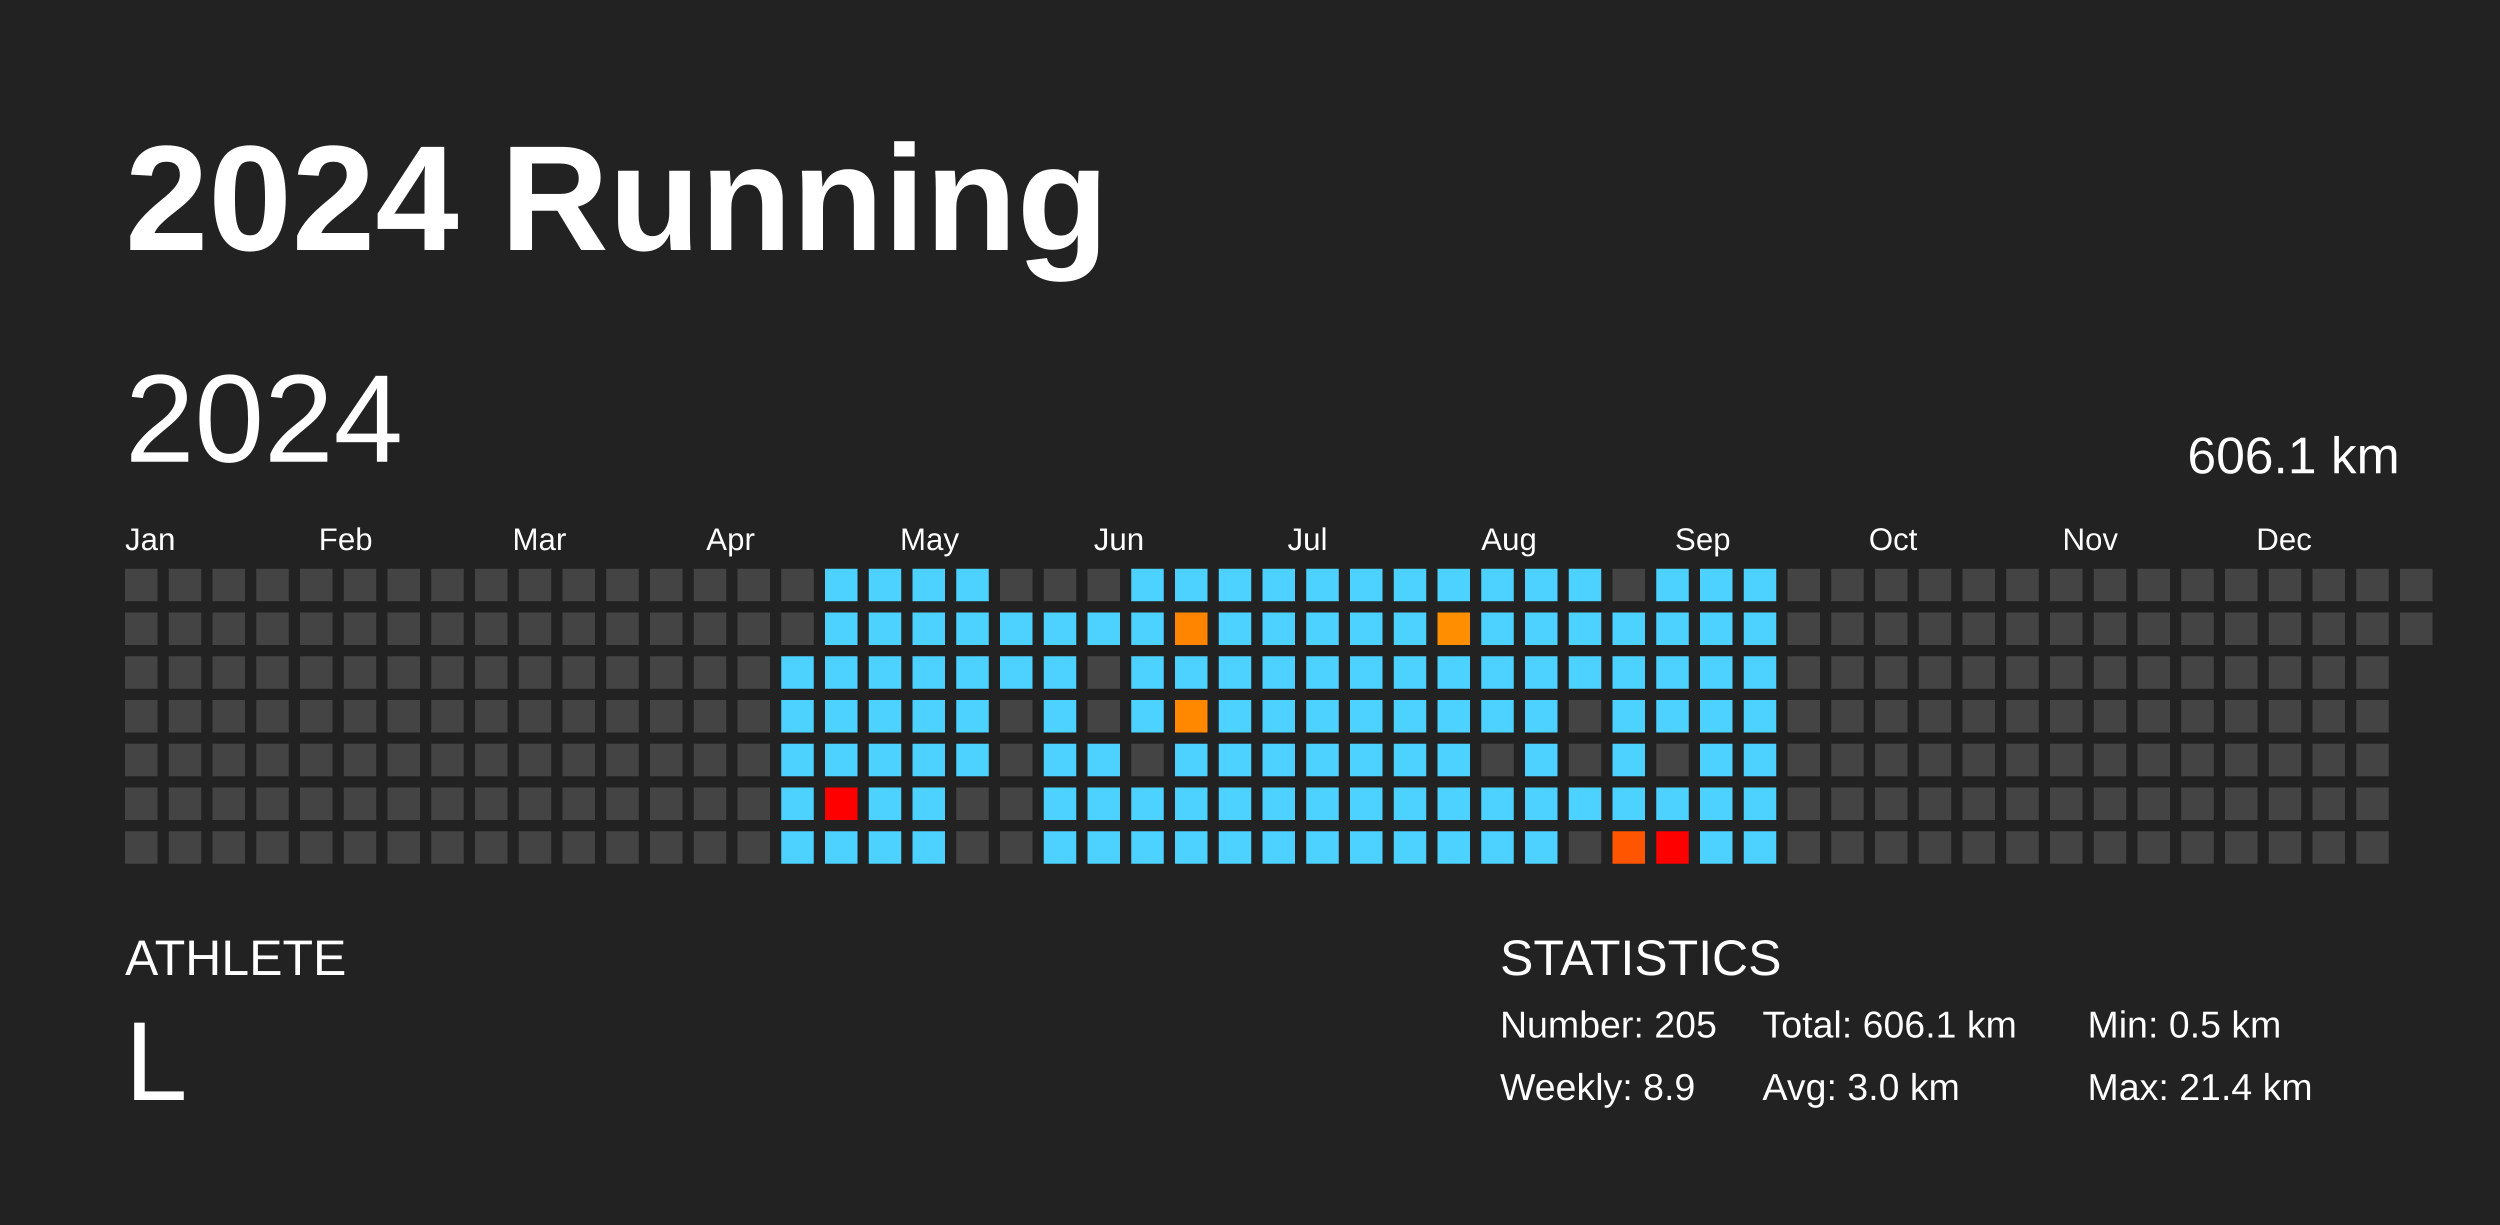
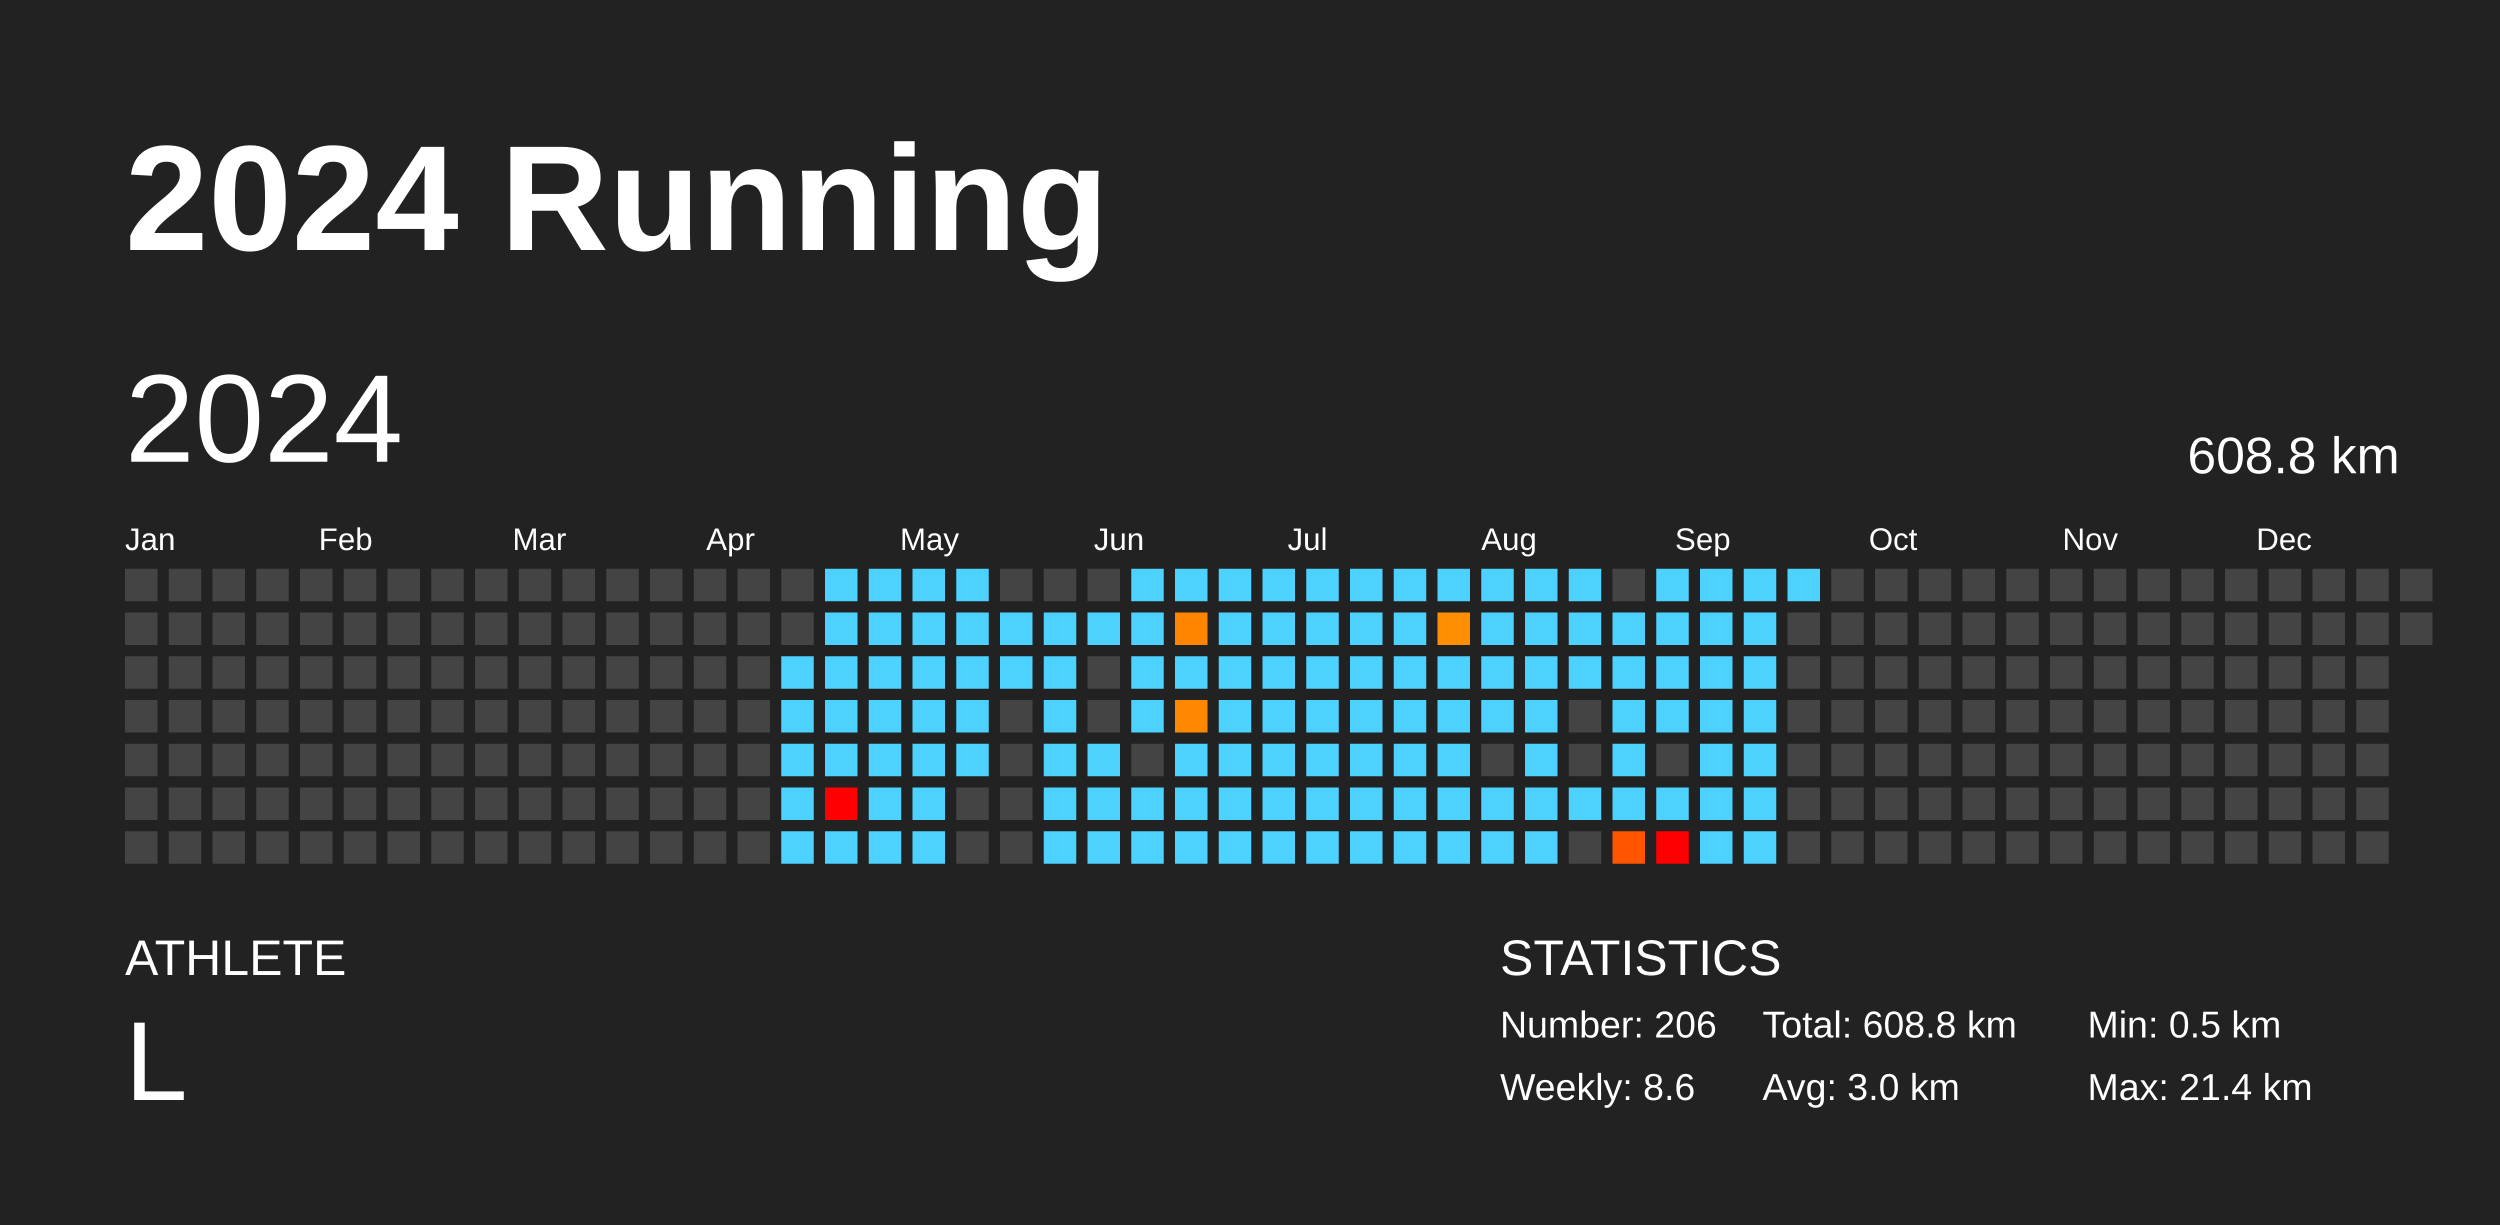
<svg xmlns="http://www.w3.org/2000/svg" baseProfile="full" height="98mm" version="1.1" viewBox="0,0,200,98" width="200mm">
  <defs />
  <rect fill="#222222" height="98" width="200" x="0" y="0" />
  <text fill="#FFFFFF" style="font-size:12px; font-family:Arial; font-weight:bold;" x="10" y="20">2024 Running</text>
  <text fill="#FFFFFF" style="font-size:4px; font-family:Arial" x="10" y="78">ATHLETE</text>
  <text fill="#FFFFFF" style="font-size:9px; font-family:Arial" x="10" y="88">L</text>
  <text fill="#FFFFFF" style="font-size:4px; font-family:Arial" x="120" y="78">STATISTICS</text>
-   <text fill="#FFFFFF" style="font-size:3px; font-family:Arial" x="120" y="83">Number: 205</text>
-   <text fill="#FFFFFF" style="font-size:3px; font-family:Arial" x="120" y="88">Weekly: 8.9</text>
-   <text fill="#FFFFFF" style="font-size:3px; font-family:Arial" x="141" y="83">Total: 606.1 km</text>
+   <text fill="#FFFFFF" style="font-size:3px; font-family:Arial" x="120" y="83">Number: 206</text>
+   <text fill="#FFFFFF" style="font-size:3px; font-family:Arial" x="120" y="88">Weekly: 8.6</text>
+   <text fill="#FFFFFF" style="font-size:3px; font-family:Arial" x="141" y="83">Total: 608.8 km</text>
  <text fill="#FFFFFF" style="font-size:3px; font-family:Arial" x="141" y="88">Avg: 3.0 km</text>
  <text fill="#FFFFFF" style="font-size:3px; font-family:Arial" x="167" y="83">Min: 0.5 km</text>
  <text fill="#FFFFFF" style="font-size:3px; font-family:Arial" x="167" y="88">Max: 21.4 km</text>
  <text dominant-baseline="hanging" fill="#FFFFFF" style="font-size:10.0px; font-family:Arial;" x="10" y="30">2024</text>
-   <text dominant-baseline="hanging" fill="#FFFFFF" style="font-size:4.125px; font-family:Arial;" x="175" y="35">606.1 km</text>
+   <text dominant-baseline="hanging" fill="#FFFFFF" style="font-size:4.125px; font-family:Arial;" x="175" y="35">608.8 km</text>
  <text fill="#FFFFFF" style="font-size:2.5px; font-family:Arial" x="10.0" y="44">Jan</text>
  <text fill="#FFFFFF" style="font-size:2.5px; font-family:Arial" x="25.5" y="44">Feb</text>
  <text fill="#FFFFFF" style="font-size:2.5px; font-family:Arial" x="41.0" y="44">Mar</text>
  <text fill="#FFFFFF" style="font-size:2.5px; font-family:Arial" x="56.5" y="44">Apr</text>
  <text fill="#FFFFFF" style="font-size:2.5px; font-family:Arial" x="72.0" y="44">May</text>
  <text fill="#FFFFFF" style="font-size:2.5px; font-family:Arial" x="87.5" y="44">Jun</text>
  <text fill="#FFFFFF" style="font-size:2.5px; font-family:Arial" x="103.0" y="44">Jul</text>
  <text fill="#FFFFFF" style="font-size:2.5px; font-family:Arial" x="118.5" y="44">Aug</text>
  <text fill="#FFFFFF" style="font-size:2.5px; font-family:Arial" x="134.0" y="44">Sep</text>
  <text fill="#FFFFFF" style="font-size:2.5px; font-family:Arial" x="149.5" y="44">Oct</text>
  <text fill="#FFFFFF" style="font-size:2.5px; font-family:Arial" x="165.0" y="44">Nov</text>
  <text fill="#FFFFFF" style="font-size:2.5px; font-family:Arial" x="180.5" y="44">Dec</text>
  <rect fill="#444444" height="2.6" width="2.6" x="10.0" y="45.5" />
  <rect fill="#444444" height="2.6" width="2.6" x="10.0" y="49.0" />
  <rect fill="#444444" height="2.6" width="2.6" x="10.0" y="52.5" />
  <rect fill="#444444" height="2.6" width="2.6" x="10.0" y="56.0" />
  <rect fill="#444444" height="2.6" width="2.6" x="10.0" y="59.5" />
  <rect fill="#444444" height="2.6" width="2.6" x="10.0" y="63.0" />
  <rect fill="#444444" height="2.6" width="2.6" x="10.0" y="66.5" />
  <rect fill="#444444" height="2.6" width="2.6" x="13.5" y="45.5" />
  <rect fill="#444444" height="2.6" width="2.6" x="13.5" y="49.0" />
  <rect fill="#444444" height="2.6" width="2.6" x="13.5" y="52.5" />
  <rect fill="#444444" height="2.6" width="2.6" x="13.5" y="56.0" />
  <rect fill="#444444" height="2.6" width="2.6" x="13.5" y="59.5" />
  <rect fill="#444444" height="2.6" width="2.6" x="13.5" y="63.0" />
  <rect fill="#444444" height="2.6" width="2.6" x="13.5" y="66.5" />
  <rect fill="#444444" height="2.6" width="2.6" x="17.0" y="45.5" />
  <rect fill="#444444" height="2.6" width="2.6" x="17.0" y="49.0" />
  <rect fill="#444444" height="2.6" width="2.6" x="17.0" y="52.5" />
  <rect fill="#444444" height="2.6" width="2.6" x="17.0" y="56.0" />
  <rect fill="#444444" height="2.6" width="2.6" x="17.0" y="59.5" />
  <rect fill="#444444" height="2.6" width="2.6" x="17.0" y="63.0" />
  <rect fill="#444444" height="2.6" width="2.6" x="17.0" y="66.5" />
  <rect fill="#444444" height="2.6" width="2.6" x="20.5" y="45.5" />
  <rect fill="#444444" height="2.6" width="2.6" x="20.5" y="49.0" />
  <rect fill="#444444" height="2.6" width="2.6" x="20.5" y="52.5" />
  <rect fill="#444444" height="2.6" width="2.6" x="20.5" y="56.0" />
  <rect fill="#444444" height="2.6" width="2.6" x="20.5" y="59.5" />
  <rect fill="#444444" height="2.6" width="2.6" x="20.5" y="63.0" />
  <rect fill="#444444" height="2.6" width="2.6" x="20.5" y="66.5" />
  <rect fill="#444444" height="2.6" width="2.6" x="24.0" y="45.5" />
  <rect fill="#444444" height="2.6" width="2.6" x="24.0" y="49.0" />
  <rect fill="#444444" height="2.6" width="2.6" x="24.0" y="52.5" />
  <rect fill="#444444" height="2.6" width="2.6" x="24.0" y="56.0" />
  <rect fill="#444444" height="2.6" width="2.6" x="24.0" y="59.5" />
  <rect fill="#444444" height="2.6" width="2.6" x="24.0" y="63.0" />
  <rect fill="#444444" height="2.6" width="2.6" x="24.0" y="66.5" />
  <rect fill="#444444" height="2.6" width="2.6" x="27.5" y="45.5" />
  <rect fill="#444444" height="2.6" width="2.6" x="27.5" y="49.0" />
  <rect fill="#444444" height="2.6" width="2.6" x="27.5" y="52.5" />
  <rect fill="#444444" height="2.6" width="2.6" x="27.5" y="56.0" />
  <rect fill="#444444" height="2.6" width="2.6" x="27.5" y="59.5" />
  <rect fill="#444444" height="2.6" width="2.6" x="27.5" y="63.0" />
  <rect fill="#444444" height="2.6" width="2.6" x="27.5" y="66.5" />
  <rect fill="#444444" height="2.6" width="2.6" x="31.0" y="45.5" />
  <rect fill="#444444" height="2.6" width="2.6" x="31.0" y="49.0" />
  <rect fill="#444444" height="2.6" width="2.6" x="31.0" y="52.5" />
  <rect fill="#444444" height="2.6" width="2.6" x="31.0" y="56.0" />
  <rect fill="#444444" height="2.6" width="2.6" x="31.0" y="59.5" />
  <rect fill="#444444" height="2.6" width="2.6" x="31.0" y="63.0" />
  <rect fill="#444444" height="2.6" width="2.6" x="31.0" y="66.5" />
  <rect fill="#444444" height="2.6" width="2.6" x="34.5" y="45.5" />
  <rect fill="#444444" height="2.6" width="2.6" x="34.5" y="49.0" />
  <rect fill="#444444" height="2.6" width="2.6" x="34.5" y="52.5" />
  <rect fill="#444444" height="2.6" width="2.6" x="34.5" y="56.0" />
  <rect fill="#444444" height="2.6" width="2.6" x="34.5" y="59.5" />
  <rect fill="#444444" height="2.6" width="2.6" x="34.5" y="63.0" />
  <rect fill="#444444" height="2.6" width="2.6" x="34.5" y="66.5" />
  <rect fill="#444444" height="2.6" width="2.6" x="38.0" y="45.5" />
  <rect fill="#444444" height="2.6" width="2.6" x="38.0" y="49.0" />
  <rect fill="#444444" height="2.6" width="2.6" x="38.0" y="52.5" />
  <rect fill="#444444" height="2.6" width="2.6" x="38.0" y="56.0" />
  <rect fill="#444444" height="2.6" width="2.6" x="38.0" y="59.5" />
  <rect fill="#444444" height="2.6" width="2.6" x="38.0" y="63.0" />
  <rect fill="#444444" height="2.6" width="2.6" x="38.0" y="66.5" />
  <rect fill="#444444" height="2.6" width="2.6" x="41.5" y="45.5" />
  <rect fill="#444444" height="2.6" width="2.6" x="41.5" y="49.0" />
  <rect fill="#444444" height="2.6" width="2.6" x="41.5" y="52.5" />
  <rect fill="#444444" height="2.6" width="2.6" x="41.5" y="56.0" />
  <rect fill="#444444" height="2.6" width="2.6" x="41.5" y="59.5" />
  <rect fill="#444444" height="2.6" width="2.6" x="41.5" y="63.0" />
  <rect fill="#444444" height="2.6" width="2.6" x="41.5" y="66.5" />
  <rect fill="#444444" height="2.6" width="2.6" x="45.0" y="45.5" />
  <rect fill="#444444" height="2.6" width="2.6" x="45.0" y="49.0" />
  <rect fill="#444444" height="2.6" width="2.6" x="45.0" y="52.5" />
  <rect fill="#444444" height="2.6" width="2.6" x="45.0" y="56.0" />
  <rect fill="#444444" height="2.6" width="2.6" x="45.0" y="59.5" />
  <rect fill="#444444" height="2.6" width="2.6" x="45.0" y="63.0" />
  <rect fill="#444444" height="2.6" width="2.6" x="45.0" y="66.5" />
  <rect fill="#444444" height="2.6" width="2.6" x="48.5" y="45.5" />
  <rect fill="#444444" height="2.6" width="2.6" x="48.5" y="49.0" />
  <rect fill="#444444" height="2.6" width="2.6" x="48.5" y="52.5" />
  <rect fill="#444444" height="2.6" width="2.6" x="48.5" y="56.0" />
  <rect fill="#444444" height="2.6" width="2.6" x="48.5" y="59.5" />
  <rect fill="#444444" height="2.6" width="2.6" x="48.5" y="63.0" />
  <rect fill="#444444" height="2.6" width="2.6" x="48.5" y="66.5" />
  <rect fill="#444444" height="2.6" width="2.6" x="52.0" y="45.5" />
  <rect fill="#444444" height="2.6" width="2.6" x="52.0" y="49.0" />
  <rect fill="#444444" height="2.6" width="2.6" x="52.0" y="52.5" />
  <rect fill="#444444" height="2.6" width="2.6" x="52.0" y="56.0" />
  <rect fill="#444444" height="2.6" width="2.6" x="52.0" y="59.5" />
  <rect fill="#444444" height="2.6" width="2.6" x="52.0" y="63.0" />
  <rect fill="#444444" height="2.6" width="2.6" x="52.0" y="66.5" />
  <rect fill="#444444" height="2.6" width="2.6" x="55.5" y="45.5" />
  <rect fill="#444444" height="2.6" width="2.6" x="55.5" y="49.0" />
  <rect fill="#444444" height="2.6" width="2.6" x="55.5" y="52.5" />
  <rect fill="#444444" height="2.6" width="2.6" x="55.5" y="56.0" />
  <rect fill="#444444" height="2.6" width="2.6" x="55.5" y="59.5" />
  <rect fill="#444444" height="2.6" width="2.6" x="55.5" y="63.0" />
  <rect fill="#444444" height="2.6" width="2.6" x="55.5" y="66.5" />
  <rect fill="#444444" height="2.6" width="2.6" x="59.0" y="45.5" />
  <rect fill="#444444" height="2.6" width="2.6" x="59.0" y="49.0" />
  <rect fill="#444444" height="2.6" width="2.6" x="59.0" y="52.5" />
  <rect fill="#444444" height="2.6" width="2.6" x="59.0" y="56.0" />
  <rect fill="#444444" height="2.6" width="2.6" x="59.0" y="59.5" />
  <rect fill="#444444" height="2.6" width="2.6" x="59.0" y="63.0" />
  <rect fill="#444444" height="2.6" width="2.6" x="59.0" y="66.5" />
  <rect fill="#444444" height="2.6" width="2.6" x="62.5" y="45.5" />
  <rect fill="#444444" height="2.6" width="2.6" x="62.5" y="49.0" />
  <rect fill="#4dd2ff" height="2.6" width="2.6" x="62.5" y="52.5" />
  <rect fill="#4dd2ff" height="2.6" width="2.6" x="62.5" y="56.0" />
  <rect fill="#4dd2ff" height="2.6" width="2.6" x="62.5" y="59.5" />
  <rect fill="#4dd2ff" height="2.6" width="2.6" x="62.5" y="63.0" />
  <rect fill="#4dd2ff" height="2.6" width="2.6" x="62.5" y="66.5" />
  <rect fill="#4dd2ff" height="2.6" width="2.6" x="66.0" y="45.5" />
  <rect fill="#4dd2ff" height="2.6" width="2.6" x="66.0" y="49.0" />
  <rect fill="#4dd2ff" height="2.6" width="2.6" x="66.0" y="52.5" />
  <rect fill="#4dd2ff" height="2.6" width="2.6" x="66.0" y="56.0" />
  <rect fill="#4dd2ff" height="2.6" width="2.6" x="66.0" y="59.5" />
  <rect fill="red" height="2.6" width="2.6" x="66.0" y="63.0" />
  <rect fill="#4dd2ff" height="2.6" width="2.6" x="66.0" y="66.5" />
  <rect fill="#4dd2ff" height="2.6" width="2.6" x="69.5" y="45.5" />
  <rect fill="#4dd2ff" height="2.6" width="2.6" x="69.5" y="49.0" />
  <rect fill="#4dd2ff" height="2.6" width="2.6" x="69.5" y="52.5" />
  <rect fill="#4dd2ff" height="2.6" width="2.6" x="69.5" y="56.0" />
  <rect fill="#4dd2ff" height="2.6" width="2.6" x="69.5" y="59.5" />
  <rect fill="#4dd2ff" height="2.6" width="2.6" x="69.5" y="63.0" />
  <rect fill="#4dd2ff" height="2.6" width="2.6" x="69.5" y="66.5" />
  <rect fill="#4dd2ff" height="2.6" width="2.6" x="73.0" y="45.5" />
  <rect fill="#4dd2ff" height="2.6" width="2.6" x="73.0" y="49.0" />
  <rect fill="#4dd2ff" height="2.6" width="2.6" x="73.0" y="52.5" />
  <rect fill="#4dd2ff" height="2.6" width="2.6" x="73.0" y="56.0" />
  <rect fill="#4dd2ff" height="2.6" width="2.6" x="73.0" y="59.5" />
  <rect fill="#4dd2ff" height="2.6" width="2.6" x="73.0" y="63.0" />
  <rect fill="#4dd2ff" height="2.6" width="2.6" x="73.0" y="66.5" />
  <rect fill="#4dd2ff" height="2.6" width="2.6" x="76.5" y="45.5" />
  <rect fill="#4dd2ff" height="2.6" width="2.6" x="76.5" y="49.0" />
  <rect fill="#4dd2ff" height="2.6" width="2.6" x="76.5" y="52.5" />
  <rect fill="#4dd2ff" height="2.6" width="2.6" x="76.5" y="56.0" />
  <rect fill="#4dd2ff" height="2.6" width="2.6" x="76.5" y="59.5" />
  <rect fill="#444444" height="2.6" width="2.6" x="76.5" y="63.0" />
  <rect fill="#444444" height="2.6" width="2.6" x="76.5" y="66.5" />
  <rect fill="#444444" height="2.6" width="2.6" x="80.0" y="45.5" />
  <rect fill="#4dd2ff" height="2.6" width="2.6" x="80.0" y="49.0" />
  <rect fill="#4dd2ff" height="2.6" width="2.6" x="80.0" y="52.5" />
  <rect fill="#444444" height="2.6" width="2.6" x="80.0" y="56.0" />
  <rect fill="#444444" height="2.6" width="2.6" x="80.0" y="59.5" />
  <rect fill="#444444" height="2.6" width="2.6" x="80.0" y="63.0" />
  <rect fill="#444444" height="2.6" width="2.6" x="80.0" y="66.5" />
  <rect fill="#444444" height="2.6" width="2.6" x="83.5" y="45.5" />
  <rect fill="#4dd2ff" height="2.6" width="2.6" x="83.5" y="49.0" />
  <rect fill="#4dd2ff" height="2.6" width="2.6" x="83.5" y="52.5" />
  <rect fill="#4dd2ff" height="2.6" width="2.6" x="83.5" y="56.0" />
  <rect fill="#4dd2ff" height="2.6" width="2.6" x="83.5" y="59.5" />
  <rect fill="#4dd2ff" height="2.6" width="2.6" x="83.5" y="63.0" />
  <rect fill="#4dd2ff" height="2.6" width="2.6" x="83.5" y="66.5" />
  <rect fill="#444444" height="2.6" width="2.6" x="87.0" y="45.5" />
  <rect fill="#4dd2ff" height="2.6" width="2.6" x="87.0" y="49.0" />
  <rect fill="#444444" height="2.6" width="2.6" x="87.0" y="52.5" />
  <rect fill="#444444" height="2.6" width="2.6" x="87.0" y="56.0" />
  <rect fill="#4dd2ff" height="2.6" width="2.6" x="87.0" y="59.5" />
  <rect fill="#4dd2ff" height="2.6" width="2.6" x="87.0" y="63.0" />
  <rect fill="#4dd2ff" height="2.6" width="2.6" x="87.0" y="66.5" />
  <rect fill="#4dd2ff" height="2.6" width="2.6" x="90.5" y="45.5" />
  <rect fill="#4dd2ff" height="2.6" width="2.6" x="90.5" y="49.0" />
  <rect fill="#4dd2ff" height="2.6" width="2.6" x="90.5" y="52.5" />
  <rect fill="#4dd2ff" height="2.6" width="2.6" x="90.5" y="56.0" />
  <rect fill="#444444" height="2.6" width="2.6" x="90.5" y="59.5" />
  <rect fill="#4dd2ff" height="2.6" width="2.6" x="90.5" y="63.0" />
  <rect fill="#4dd2ff" height="2.6" width="2.6" x="90.5" y="66.5" />
  <rect fill="#4dd2ff" height="2.6" width="2.6" x="94.0" y="45.5" />
  <rect fill="#ff8500" height="2.6" width="2.6" x="94.0" y="49.0" />
  <rect fill="#4dd2ff" height="2.6" width="2.6" x="94.0" y="52.5" />
  <rect fill="#ff8800" height="2.6" width="2.6" x="94.0" y="56.0" />
  <rect fill="#4dd2ff" height="2.6" width="2.6" x="94.0" y="59.5" />
  <rect fill="#4dd2ff" height="2.6" width="2.6" x="94.0" y="63.0" />
  <rect fill="#4dd2ff" height="2.6" width="2.6" x="94.0" y="66.5" />
  <rect fill="#4dd2ff" height="2.6" width="2.6" x="97.5" y="45.5" />
  <rect fill="#4dd2ff" height="2.6" width="2.6" x="97.5" y="49.0" />
  <rect fill="#4dd2ff" height="2.6" width="2.6" x="97.5" y="52.5" />
  <rect fill="#4dd2ff" height="2.6" width="2.6" x="97.5" y="56.0" />
  <rect fill="#4dd2ff" height="2.6" width="2.6" x="97.5" y="59.5" />
  <rect fill="#4dd2ff" height="2.6" width="2.6" x="97.5" y="63.0" />
  <rect fill="#4dd2ff" height="2.6" width="2.6" x="97.5" y="66.5" />
  <rect fill="#4dd2ff" height="2.6" width="2.6" x="101.0" y="45.5" />
  <rect fill="#4dd2ff" height="2.6" width="2.6" x="101.0" y="49.0" />
  <rect fill="#4dd2ff" height="2.6" width="2.6" x="101.0" y="52.5" />
  <rect fill="#4dd2ff" height="2.6" width="2.6" x="101.0" y="56.0" />
  <rect fill="#4dd2ff" height="2.6" width="2.6" x="101.0" y="59.5" />
  <rect fill="#4dd2ff" height="2.6" width="2.6" x="101.0" y="63.0" />
  <rect fill="#4dd2ff" height="2.6" width="2.6" x="101.0" y="66.5" />
  <rect fill="#4dd2ff" height="2.6" width="2.6" x="104.5" y="45.5" />
  <rect fill="#4dd2ff" height="2.6" width="2.6" x="104.5" y="49.0" />
  <rect fill="#4dd2ff" height="2.6" width="2.6" x="104.5" y="52.5" />
  <rect fill="#4dd2ff" height="2.6" width="2.6" x="104.5" y="56.0" />
  <rect fill="#4dd2ff" height="2.6" width="2.6" x="104.5" y="59.5" />
  <rect fill="#4dd2ff" height="2.6" width="2.6" x="104.5" y="63.0" />
  <rect fill="#4dd2ff" height="2.6" width="2.6" x="104.5" y="66.5" />
  <rect fill="#4dd2ff" height="2.6" width="2.6" x="108.0" y="45.5" />
  <rect fill="#4dd2ff" height="2.6" width="2.6" x="108.0" y="49.0" />
  <rect fill="#4dd2ff" height="2.6" width="2.6" x="108.0" y="52.5" />
  <rect fill="#4dd2ff" height="2.6" width="2.6" x="108.0" y="56.0" />
  <rect fill="#4dd2ff" height="2.6" width="2.6" x="108.0" y="59.5" />
  <rect fill="#4dd2ff" height="2.6" width="2.6" x="108.0" y="63.0" />
  <rect fill="#4dd2ff" height="2.6" width="2.6" x="108.0" y="66.5" />
  <rect fill="#4dd2ff" height="2.6" width="2.6" x="111.5" y="45.5" />
  <rect fill="#4dd2ff" height="2.6" width="2.6" x="111.5" y="49.0" />
  <rect fill="#4dd2ff" height="2.6" width="2.6" x="111.5" y="52.5" />
  <rect fill="#4dd2ff" height="2.6" width="2.6" x="111.5" y="56.0" />
  <rect fill="#4dd2ff" height="2.6" width="2.6" x="111.5" y="59.5" />
  <rect fill="#4dd2ff" height="2.6" width="2.6" x="111.5" y="63.0" />
  <rect fill="#4dd2ff" height="2.6" width="2.6" x="111.5" y="66.5" />
  <rect fill="#4dd2ff" height="2.6" width="2.6" x="115.0" y="45.5" />
  <rect fill="#ff8f00" height="2.6" width="2.6" x="115.0" y="49.0" />
  <rect fill="#4dd2ff" height="2.6" width="2.6" x="115.0" y="52.5" />
  <rect fill="#4dd2ff" height="2.6" width="2.6" x="115.0" y="56.0" />
  <rect fill="#4dd2ff" height="2.6" width="2.6" x="115.0" y="59.5" />
  <rect fill="#4dd2ff" height="2.6" width="2.6" x="115.0" y="63.0" />
  <rect fill="#4dd2ff" height="2.6" width="2.6" x="115.0" y="66.5" />
  <rect fill="#4dd2ff" height="2.6" width="2.6" x="118.5" y="45.5" />
  <rect fill="#4dd2ff" height="2.6" width="2.6" x="118.5" y="49.0" />
  <rect fill="#4dd2ff" height="2.6" width="2.6" x="118.5" y="52.5" />
  <rect fill="#4dd2ff" height="2.6" width="2.6" x="118.5" y="56.0" />
  <rect fill="#444444" height="2.6" width="2.6" x="118.5" y="59.5" />
  <rect fill="#4dd2ff" height="2.6" width="2.6" x="118.5" y="63.0" />
  <rect fill="#4dd2ff" height="2.6" width="2.6" x="118.5" y="66.5" />
  <rect fill="#4dd2ff" height="2.6" width="2.6" x="122.0" y="45.5" />
  <rect fill="#4dd2ff" height="2.6" width="2.6" x="122.0" y="49.0" />
  <rect fill="#4dd2ff" height="2.6" width="2.6" x="122.0" y="52.5" />
  <rect fill="#4dd2ff" height="2.6" width="2.6" x="122.0" y="56.0" />
  <rect fill="#4dd2ff" height="2.6" width="2.6" x="122.0" y="59.5" />
  <rect fill="#4dd2ff" height="2.6" width="2.6" x="122.0" y="63.0" />
  <rect fill="#4dd2ff" height="2.6" width="2.6" x="122.0" y="66.5" />
  <rect fill="#4dd2ff" height="2.6" width="2.6" x="125.5" y="45.5" />
  <rect fill="#4dd2ff" height="2.6" width="2.6" x="125.5" y="49.0" />
  <rect fill="#4dd2ff" height="2.6" width="2.6" x="125.5" y="52.5" />
  <rect fill="#444444" height="2.6" width="2.6" x="125.5" y="56.0" />
  <rect fill="#444444" height="2.6" width="2.6" x="125.5" y="59.5" />
  <rect fill="#4dd2ff" height="2.6" width="2.6" x="125.5" y="63.0" />
  <rect fill="#444444" height="2.6" width="2.6" x="125.5" y="66.5" />
  <rect fill="#444444" height="2.6" width="2.6" x="129.0" y="45.5" />
  <rect fill="#4dd2ff" height="2.6" width="2.6" x="129.0" y="49.0" />
  <rect fill="#4dd2ff" height="2.6" width="2.6" x="129.0" y="52.5" />
  <rect fill="#4dd2ff" height="2.6" width="2.6" x="129.0" y="56.0" />
  <rect fill="#4dd2ff" height="2.6" width="2.6" x="129.0" y="59.5" />
  <rect fill="#4dd2ff" height="2.6" width="2.6" x="129.0" y="63.0" />
  <rect fill="#ff5500" height="2.6" width="2.6" x="129.0" y="66.5" />
  <rect fill="#4dd2ff" height="2.6" width="2.6" x="132.5" y="45.5" />
  <rect fill="#4dd2ff" height="2.6" width="2.6" x="132.5" y="49.0" />
  <rect fill="#4dd2ff" height="2.6" width="2.6" x="132.5" y="52.5" />
  <rect fill="#4dd2ff" height="2.6" width="2.6" x="132.5" y="56.0" />
  <rect fill="#444444" height="2.6" width="2.6" x="132.5" y="59.5" />
  <rect fill="#4dd2ff" height="2.6" width="2.6" x="132.5" y="63.0" />
  <rect fill="red" height="2.6" width="2.6" x="132.5" y="66.5" />
  <rect fill="#4dd2ff" height="2.6" width="2.6" x="136.0" y="45.5" />
  <rect fill="#4dd2ff" height="2.6" width="2.6" x="136.0" y="49.0" />
  <rect fill="#4dd2ff" height="2.6" width="2.6" x="136.0" y="52.5" />
  <rect fill="#4dd2ff" height="2.6" width="2.6" x="136.0" y="56.0" />
  <rect fill="#4dd2ff" height="2.6" width="2.6" x="136.0" y="59.5" />
  <rect fill="#4dd2ff" height="2.6" width="2.6" x="136.0" y="63.0" />
  <rect fill="#4dd2ff" height="2.6" width="2.6" x="136.0" y="66.5" />
  <rect fill="#4dd2ff" height="2.6" width="2.6" x="139.5" y="45.5" />
  <rect fill="#4dd2ff" height="2.6" width="2.6" x="139.5" y="49.0" />
  <rect fill="#4dd2ff" height="2.6" width="2.6" x="139.5" y="52.5" />
  <rect fill="#4dd2ff" height="2.6" width="2.6" x="139.5" y="56.0" />
  <rect fill="#4dd2ff" height="2.6" width="2.6" x="139.5" y="59.5" />
  <rect fill="#4dd2ff" height="2.6" width="2.6" x="139.5" y="63.0" />
  <rect fill="#4dd2ff" height="2.6" width="2.6" x="139.5" y="66.5" />
-   <rect fill="#444444" height="2.6" width="2.6" x="143.0" y="45.5" />
+   <rect fill="#4dd2ff" height="2.6" width="2.6" x="143.0" y="45.5" />
  <rect fill="#444444" height="2.6" width="2.6" x="143.0" y="49.0" />
  <rect fill="#444444" height="2.6" width="2.6" x="143.0" y="52.5" />
  <rect fill="#444444" height="2.6" width="2.6" x="143.0" y="56.0" />
  <rect fill="#444444" height="2.6" width="2.6" x="143.0" y="59.5" />
  <rect fill="#444444" height="2.6" width="2.6" x="143.0" y="63.0" />
  <rect fill="#444444" height="2.6" width="2.6" x="143.0" y="66.5" />
  <rect fill="#444444" height="2.6" width="2.6" x="146.5" y="45.5" />
  <rect fill="#444444" height="2.6" width="2.6" x="146.5" y="49.0" />
  <rect fill="#444444" height="2.6" width="2.6" x="146.5" y="52.5" />
  <rect fill="#444444" height="2.6" width="2.6" x="146.5" y="56.0" />
  <rect fill="#444444" height="2.6" width="2.6" x="146.5" y="59.5" />
  <rect fill="#444444" height="2.6" width="2.6" x="146.5" y="63.0" />
  <rect fill="#444444" height="2.6" width="2.6" x="146.5" y="66.5" />
  <rect fill="#444444" height="2.6" width="2.6" x="150.0" y="45.5" />
  <rect fill="#444444" height="2.6" width="2.6" x="150.0" y="49.0" />
  <rect fill="#444444" height="2.6" width="2.6" x="150.0" y="52.5" />
  <rect fill="#444444" height="2.6" width="2.6" x="150.0" y="56.0" />
  <rect fill="#444444" height="2.6" width="2.6" x="150.0" y="59.5" />
  <rect fill="#444444" height="2.6" width="2.6" x="150.0" y="63.0" />
  <rect fill="#444444" height="2.6" width="2.6" x="150.0" y="66.5" />
  <rect fill="#444444" height="2.6" width="2.6" x="153.5" y="45.5" />
  <rect fill="#444444" height="2.6" width="2.6" x="153.5" y="49.0" />
  <rect fill="#444444" height="2.6" width="2.6" x="153.5" y="52.5" />
  <rect fill="#444444" height="2.6" width="2.6" x="153.5" y="56.0" />
  <rect fill="#444444" height="2.6" width="2.6" x="153.5" y="59.5" />
  <rect fill="#444444" height="2.6" width="2.6" x="153.5" y="63.0" />
  <rect fill="#444444" height="2.6" width="2.6" x="153.5" y="66.5" />
  <rect fill="#444444" height="2.6" width="2.6" x="157.0" y="45.5" />
  <rect fill="#444444" height="2.6" width="2.6" x="157.0" y="49.0" />
  <rect fill="#444444" height="2.6" width="2.6" x="157.0" y="52.5" />
  <rect fill="#444444" height="2.6" width="2.6" x="157.0" y="56.0" />
  <rect fill="#444444" height="2.6" width="2.6" x="157.0" y="59.5" />
  <rect fill="#444444" height="2.6" width="2.6" x="157.0" y="63.0" />
  <rect fill="#444444" height="2.6" width="2.6" x="157.0" y="66.5" />
  <rect fill="#444444" height="2.6" width="2.6" x="160.5" y="45.5" />
  <rect fill="#444444" height="2.6" width="2.6" x="160.5" y="49.0" />
  <rect fill="#444444" height="2.6" width="2.6" x="160.5" y="52.5" />
  <rect fill="#444444" height="2.6" width="2.6" x="160.5" y="56.0" />
  <rect fill="#444444" height="2.6" width="2.6" x="160.5" y="59.5" />
  <rect fill="#444444" height="2.6" width="2.6" x="160.5" y="63.0" />
  <rect fill="#444444" height="2.6" width="2.6" x="160.5" y="66.5" />
  <rect fill="#444444" height="2.6" width="2.6" x="164.0" y="45.5" />
  <rect fill="#444444" height="2.6" width="2.6" x="164.0" y="49.0" />
  <rect fill="#444444" height="2.6" width="2.6" x="164.0" y="52.5" />
  <rect fill="#444444" height="2.6" width="2.6" x="164.0" y="56.0" />
  <rect fill="#444444" height="2.6" width="2.6" x="164.0" y="59.5" />
  <rect fill="#444444" height="2.6" width="2.6" x="164.0" y="63.0" />
  <rect fill="#444444" height="2.6" width="2.6" x="164.0" y="66.5" />
  <rect fill="#444444" height="2.6" width="2.6" x="167.5" y="45.5" />
  <rect fill="#444444" height="2.6" width="2.6" x="167.5" y="49.0" />
  <rect fill="#444444" height="2.6" width="2.6" x="167.5" y="52.5" />
  <rect fill="#444444" height="2.6" width="2.6" x="167.5" y="56.0" />
  <rect fill="#444444" height="2.6" width="2.6" x="167.5" y="59.5" />
  <rect fill="#444444" height="2.6" width="2.6" x="167.5" y="63.0" />
  <rect fill="#444444" height="2.6" width="2.6" x="167.5" y="66.5" />
  <rect fill="#444444" height="2.6" width="2.6" x="171.0" y="45.5" />
  <rect fill="#444444" height="2.6" width="2.6" x="171.0" y="49.0" />
  <rect fill="#444444" height="2.6" width="2.6" x="171.0" y="52.5" />
  <rect fill="#444444" height="2.6" width="2.6" x="171.0" y="56.0" />
  <rect fill="#444444" height="2.6" width="2.6" x="171.0" y="59.5" />
  <rect fill="#444444" height="2.6" width="2.6" x="171.0" y="63.0" />
  <rect fill="#444444" height="2.6" width="2.6" x="171.0" y="66.5" />
  <rect fill="#444444" height="2.6" width="2.6" x="174.5" y="45.5" />
  <rect fill="#444444" height="2.6" width="2.6" x="174.5" y="49.0" />
  <rect fill="#444444" height="2.6" width="2.6" x="174.5" y="52.5" />
  <rect fill="#444444" height="2.6" width="2.6" x="174.5" y="56.0" />
  <rect fill="#444444" height="2.6" width="2.6" x="174.5" y="59.5" />
  <rect fill="#444444" height="2.6" width="2.6" x="174.5" y="63.0" />
  <rect fill="#444444" height="2.6" width="2.6" x="174.5" y="66.5" />
  <rect fill="#444444" height="2.6" width="2.6" x="178.0" y="45.5" />
  <rect fill="#444444" height="2.6" width="2.6" x="178.0" y="49.0" />
  <rect fill="#444444" height="2.6" width="2.6" x="178.0" y="52.5" />
  <rect fill="#444444" height="2.6" width="2.6" x="178.0" y="56.0" />
  <rect fill="#444444" height="2.6" width="2.6" x="178.0" y="59.5" />
  <rect fill="#444444" height="2.6" width="2.6" x="178.0" y="63.0" />
  <rect fill="#444444" height="2.6" width="2.6" x="178.0" y="66.5" />
  <rect fill="#444444" height="2.6" width="2.6" x="181.5" y="45.5" />
  <rect fill="#444444" height="2.6" width="2.6" x="181.5" y="49.0" />
  <rect fill="#444444" height="2.6" width="2.6" x="181.5" y="52.5" />
  <rect fill="#444444" height="2.6" width="2.6" x="181.5" y="56.0" />
  <rect fill="#444444" height="2.6" width="2.6" x="181.5" y="59.5" />
  <rect fill="#444444" height="2.6" width="2.6" x="181.5" y="63.0" />
  <rect fill="#444444" height="2.6" width="2.6" x="181.5" y="66.5" />
  <rect fill="#444444" height="2.6" width="2.6" x="185.0" y="45.5" />
  <rect fill="#444444" height="2.6" width="2.6" x="185.0" y="49.0" />
  <rect fill="#444444" height="2.6" width="2.6" x="185.0" y="52.5" />
  <rect fill="#444444" height="2.6" width="2.6" x="185.0" y="56.0" />
  <rect fill="#444444" height="2.6" width="2.6" x="185.0" y="59.5" />
  <rect fill="#444444" height="2.6" width="2.6" x="185.0" y="63.0" />
  <rect fill="#444444" height="2.6" width="2.6" x="185.0" y="66.5" />
  <rect fill="#444444" height="2.6" width="2.6" x="188.5" y="45.5" />
  <rect fill="#444444" height="2.6" width="2.6" x="188.5" y="49.0" />
  <rect fill="#444444" height="2.6" width="2.6" x="188.5" y="52.5" />
  <rect fill="#444444" height="2.6" width="2.6" x="188.5" y="56.0" />
  <rect fill="#444444" height="2.6" width="2.6" x="188.5" y="59.5" />
  <rect fill="#444444" height="2.6" width="2.6" x="188.5" y="63.0" />
  <rect fill="#444444" height="2.6" width="2.6" x="188.5" y="66.5" />
  <rect fill="#444444" height="2.6" width="2.6" x="192.0" y="45.5" />
  <rect fill="#444444" height="2.6" width="2.6" x="192.0" y="49.0" />
</svg>
